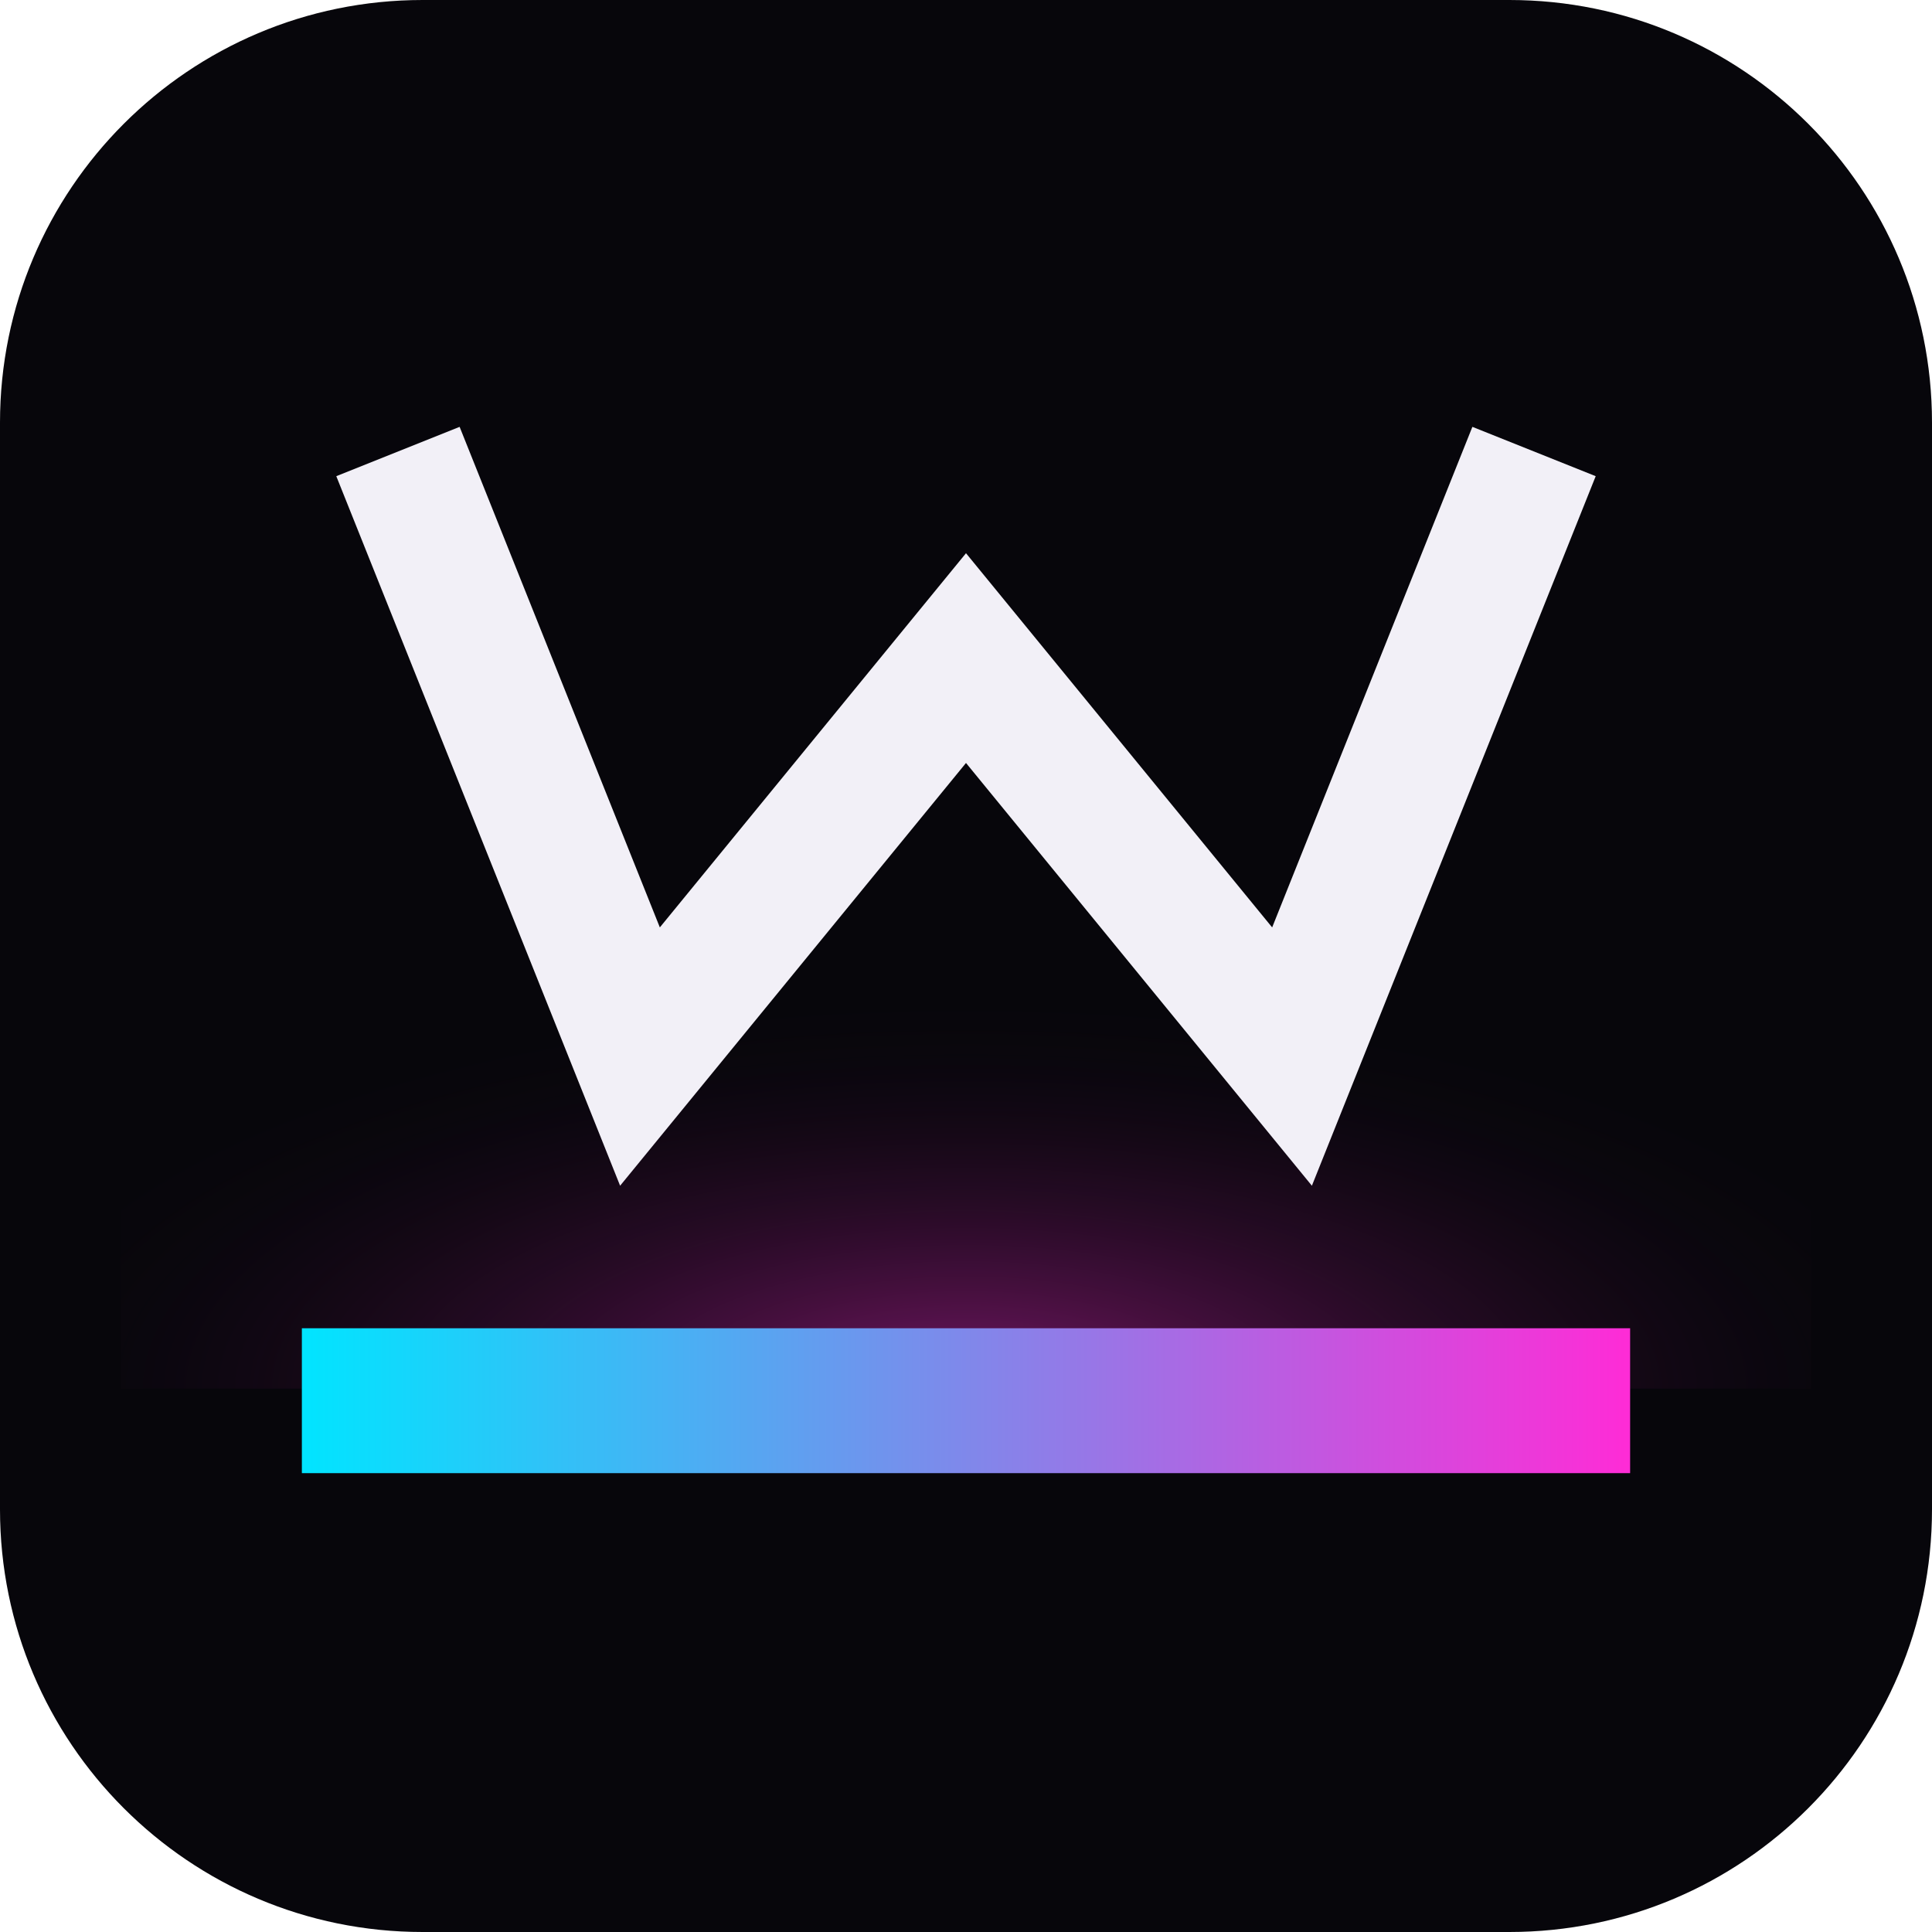
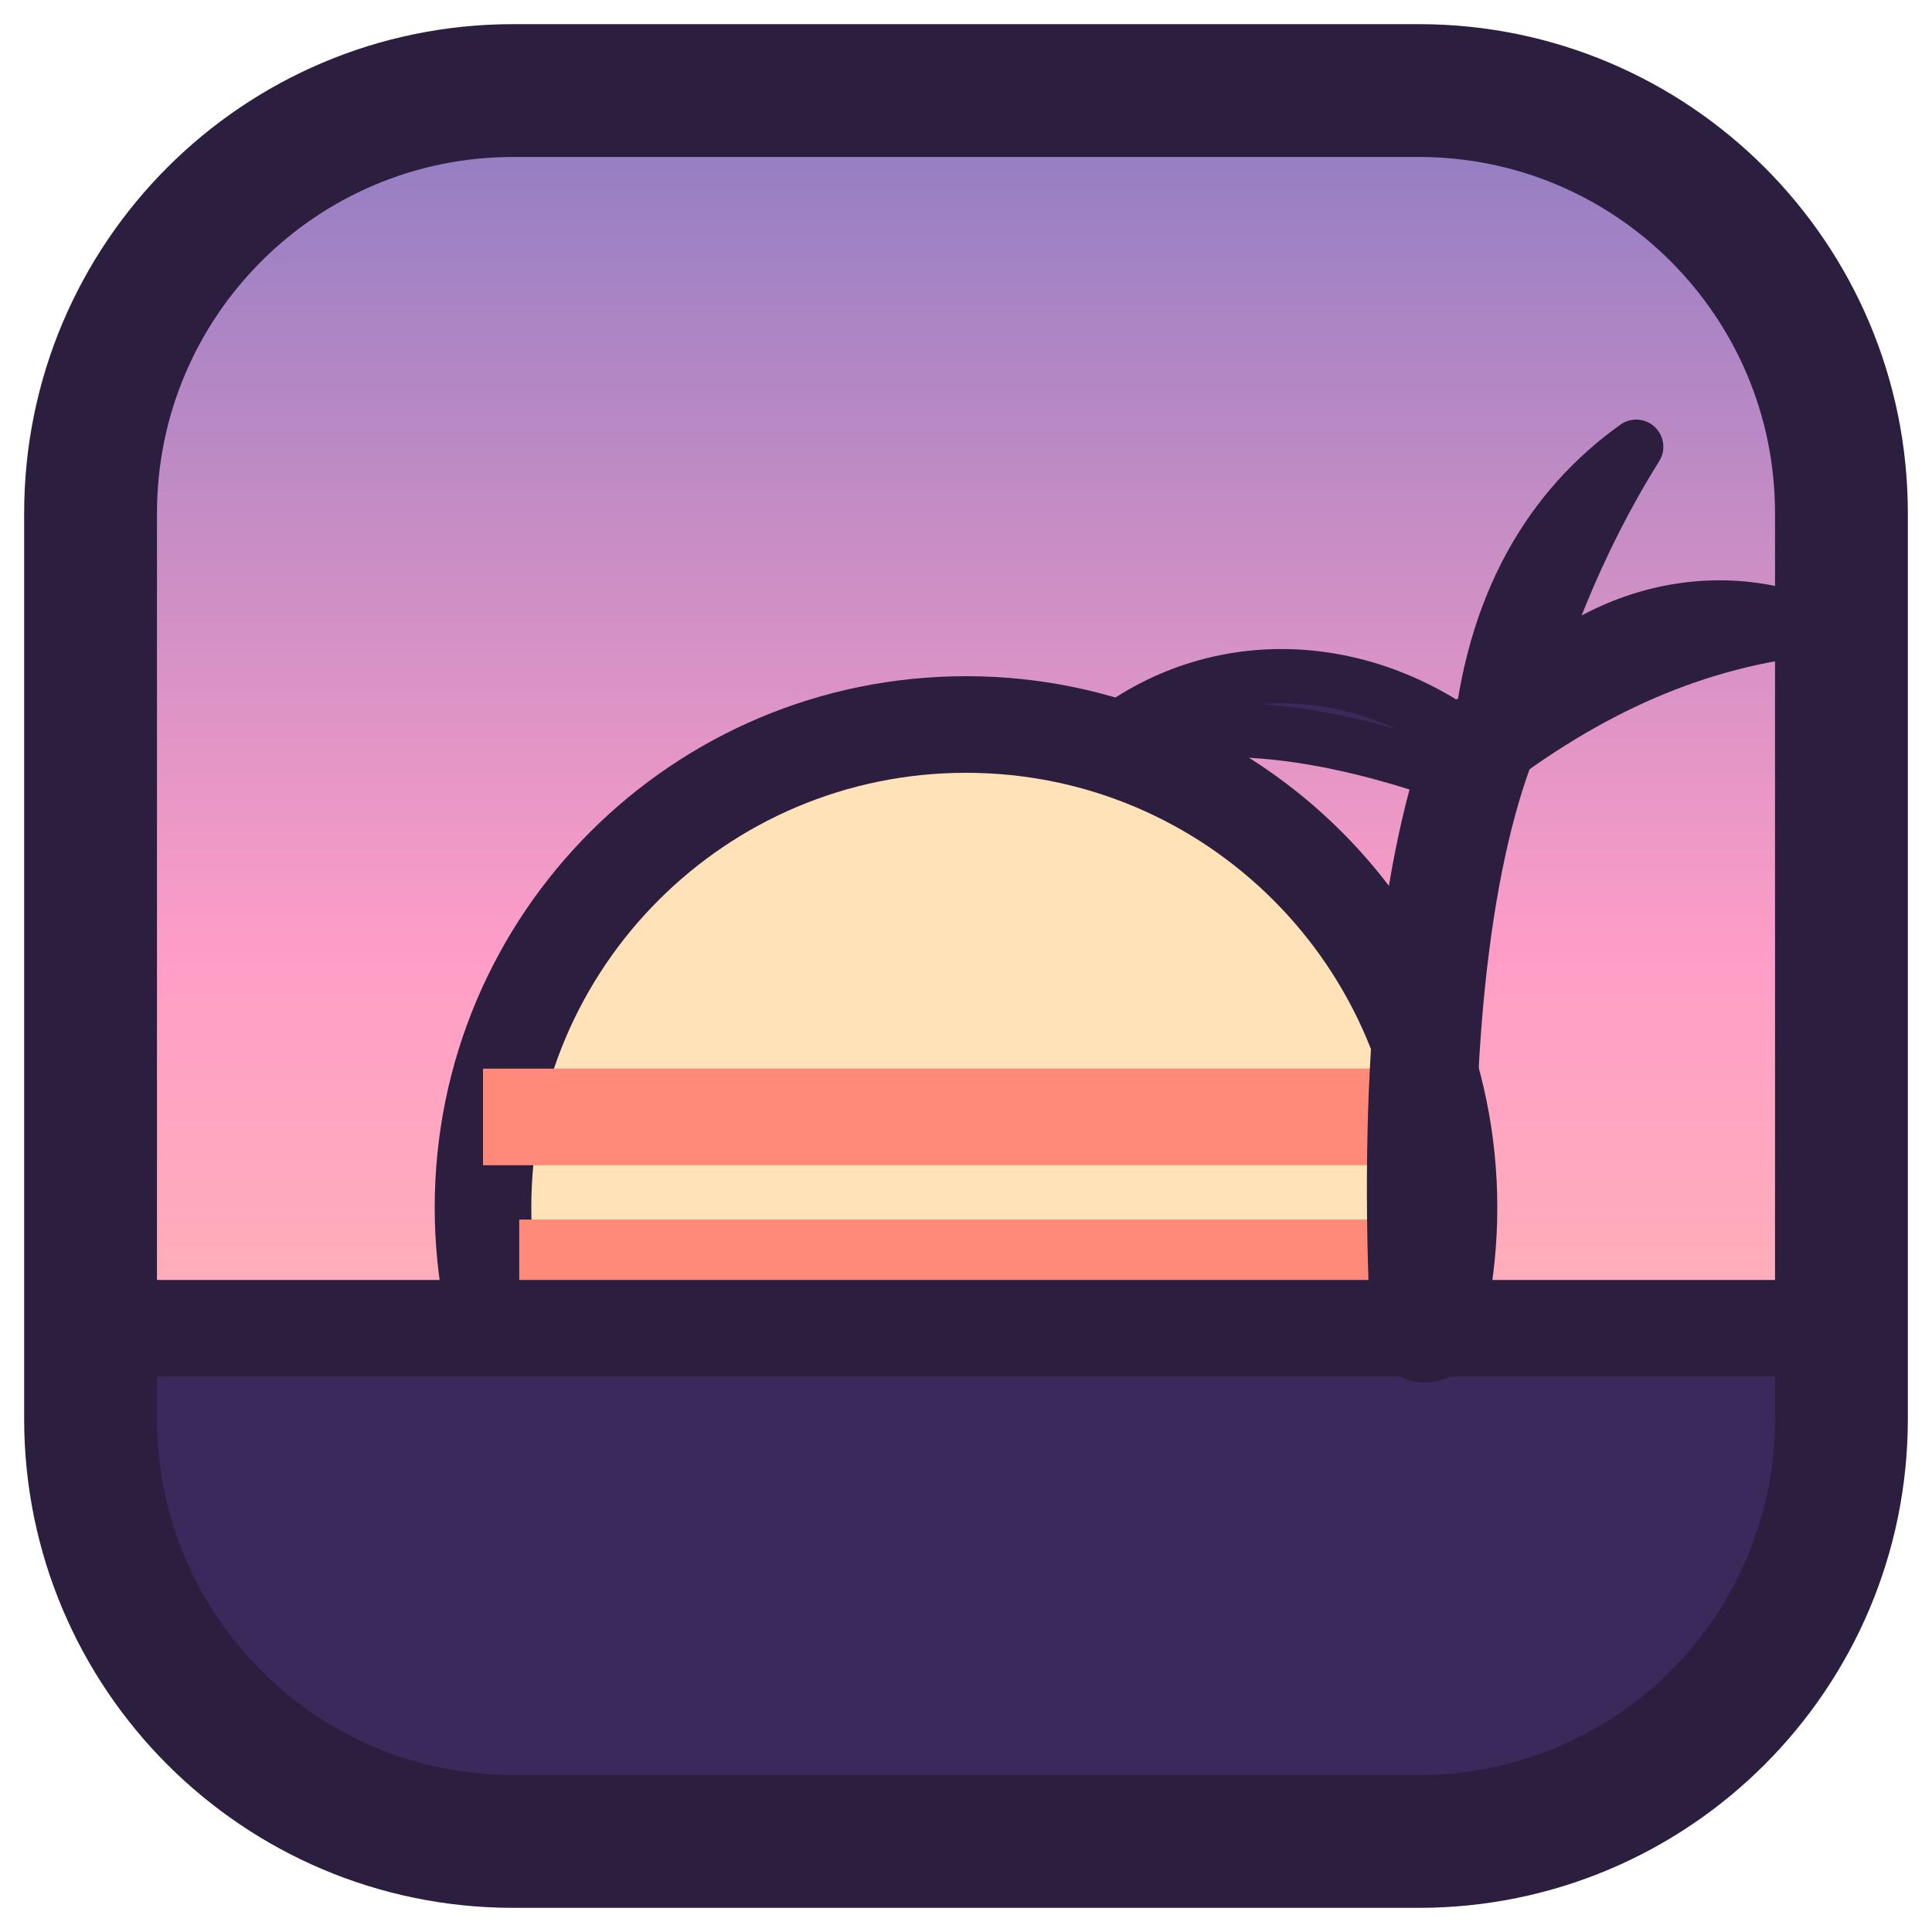
<svg xmlns="http://www.w3.org/2000/svg" viewBox="0 0 32 32">
  <defs>
-     <linearGradient id="h" x1="0" y1="0" x2="1" y2="0">
-       <stop offset="0" stop-color="#00E5FF" />
-       <stop offset="1" stop-color="#FF2BD6" />
+     <linearGradient id="s" x1="0" y1="0" x2="0" y2="1">
+       <stop offset="0" stop-color="#8E7CC3" />
+       <stop offset=".5" stop-color="#FF9EC7" />
+       <stop offset="1" stop-color="#FFC8A2" />
    </linearGradient>
-     <radialGradient id="g" cx=".5" cy="1" r=".6">
-       <stop offset="0" stop-color="#FF2BD6" stop-opacity=".45" />
-       <stop offset="1" stop-color="#07060B" stop-opacity="0" />
-     </radialGradient>
+     <clipPath id="c">
+       <rect x="1.5" y="1.5" width="29" height="29" rx="7" />
+     </clipPath>
  </defs>
-   <rect width="32" height="32" rx="7" fill="#07060B" />
-   <rect x="2" y="12" width="28" height="11" fill="url(#g)" />
-   <path d="M7 8.5l3.6 9 5.4-6.6 5.4 6.6 3.6-9" fill="none" stroke="#F2F0F7" stroke-width="2.2" stroke-linejoin="miter" stroke-linecap="square" />
-   <rect x="5" y="22" width="22" height="2.4" fill="url(#h)" />
+   <rect x="1.5" y="1.5" width="29" height="29" rx="7" fill="url(#s)" />
+   <g clip-path="url(#c)">
+     <circle cx="16" cy="20" r="8" fill="#FFE2B8" stroke="#2B1E3F" stroke-width="1.6" />
+     <path d="M8 18.5h16M8.6 21h14.8" stroke="#FF8A7A" stroke-width="1.6" />
+     <rect x="0" y="22" width="32" height="10" fill="#3A2A5C" />
+     <path d="M0 22h32" stroke="#2B1E3F" stroke-width="1.6" />
+     <path d="M23.6 22c-.2-4 .1-7.4.9-9.6" stroke="#2B1E3F" stroke-width="1.8" fill="none" stroke-linecap="round" />
+     <path d="M24.5 12.4c-2-1.6-4.6-1.6-6.4 0 2-.6 4-.3 6.4.6zM24.5 12.4c1.4-2.2 3.8-2.8 5.6-2-2 .2-3.8 1-5.6 2.4zM24.5 12.4c.2-2.4 1.2-4 2.6-5-1 1.6-1.6 3.2-2.2 5.2z" fill="#3A2A5C" stroke="#2B1E3F" stroke-width=".9" stroke-linejoin="round" />
+   </g>
+   <rect x="1.5" y="1.5" width="29" height="29" rx="7" fill="none" stroke="#2B1E3F" stroke-width="2.2" />
</svg>
